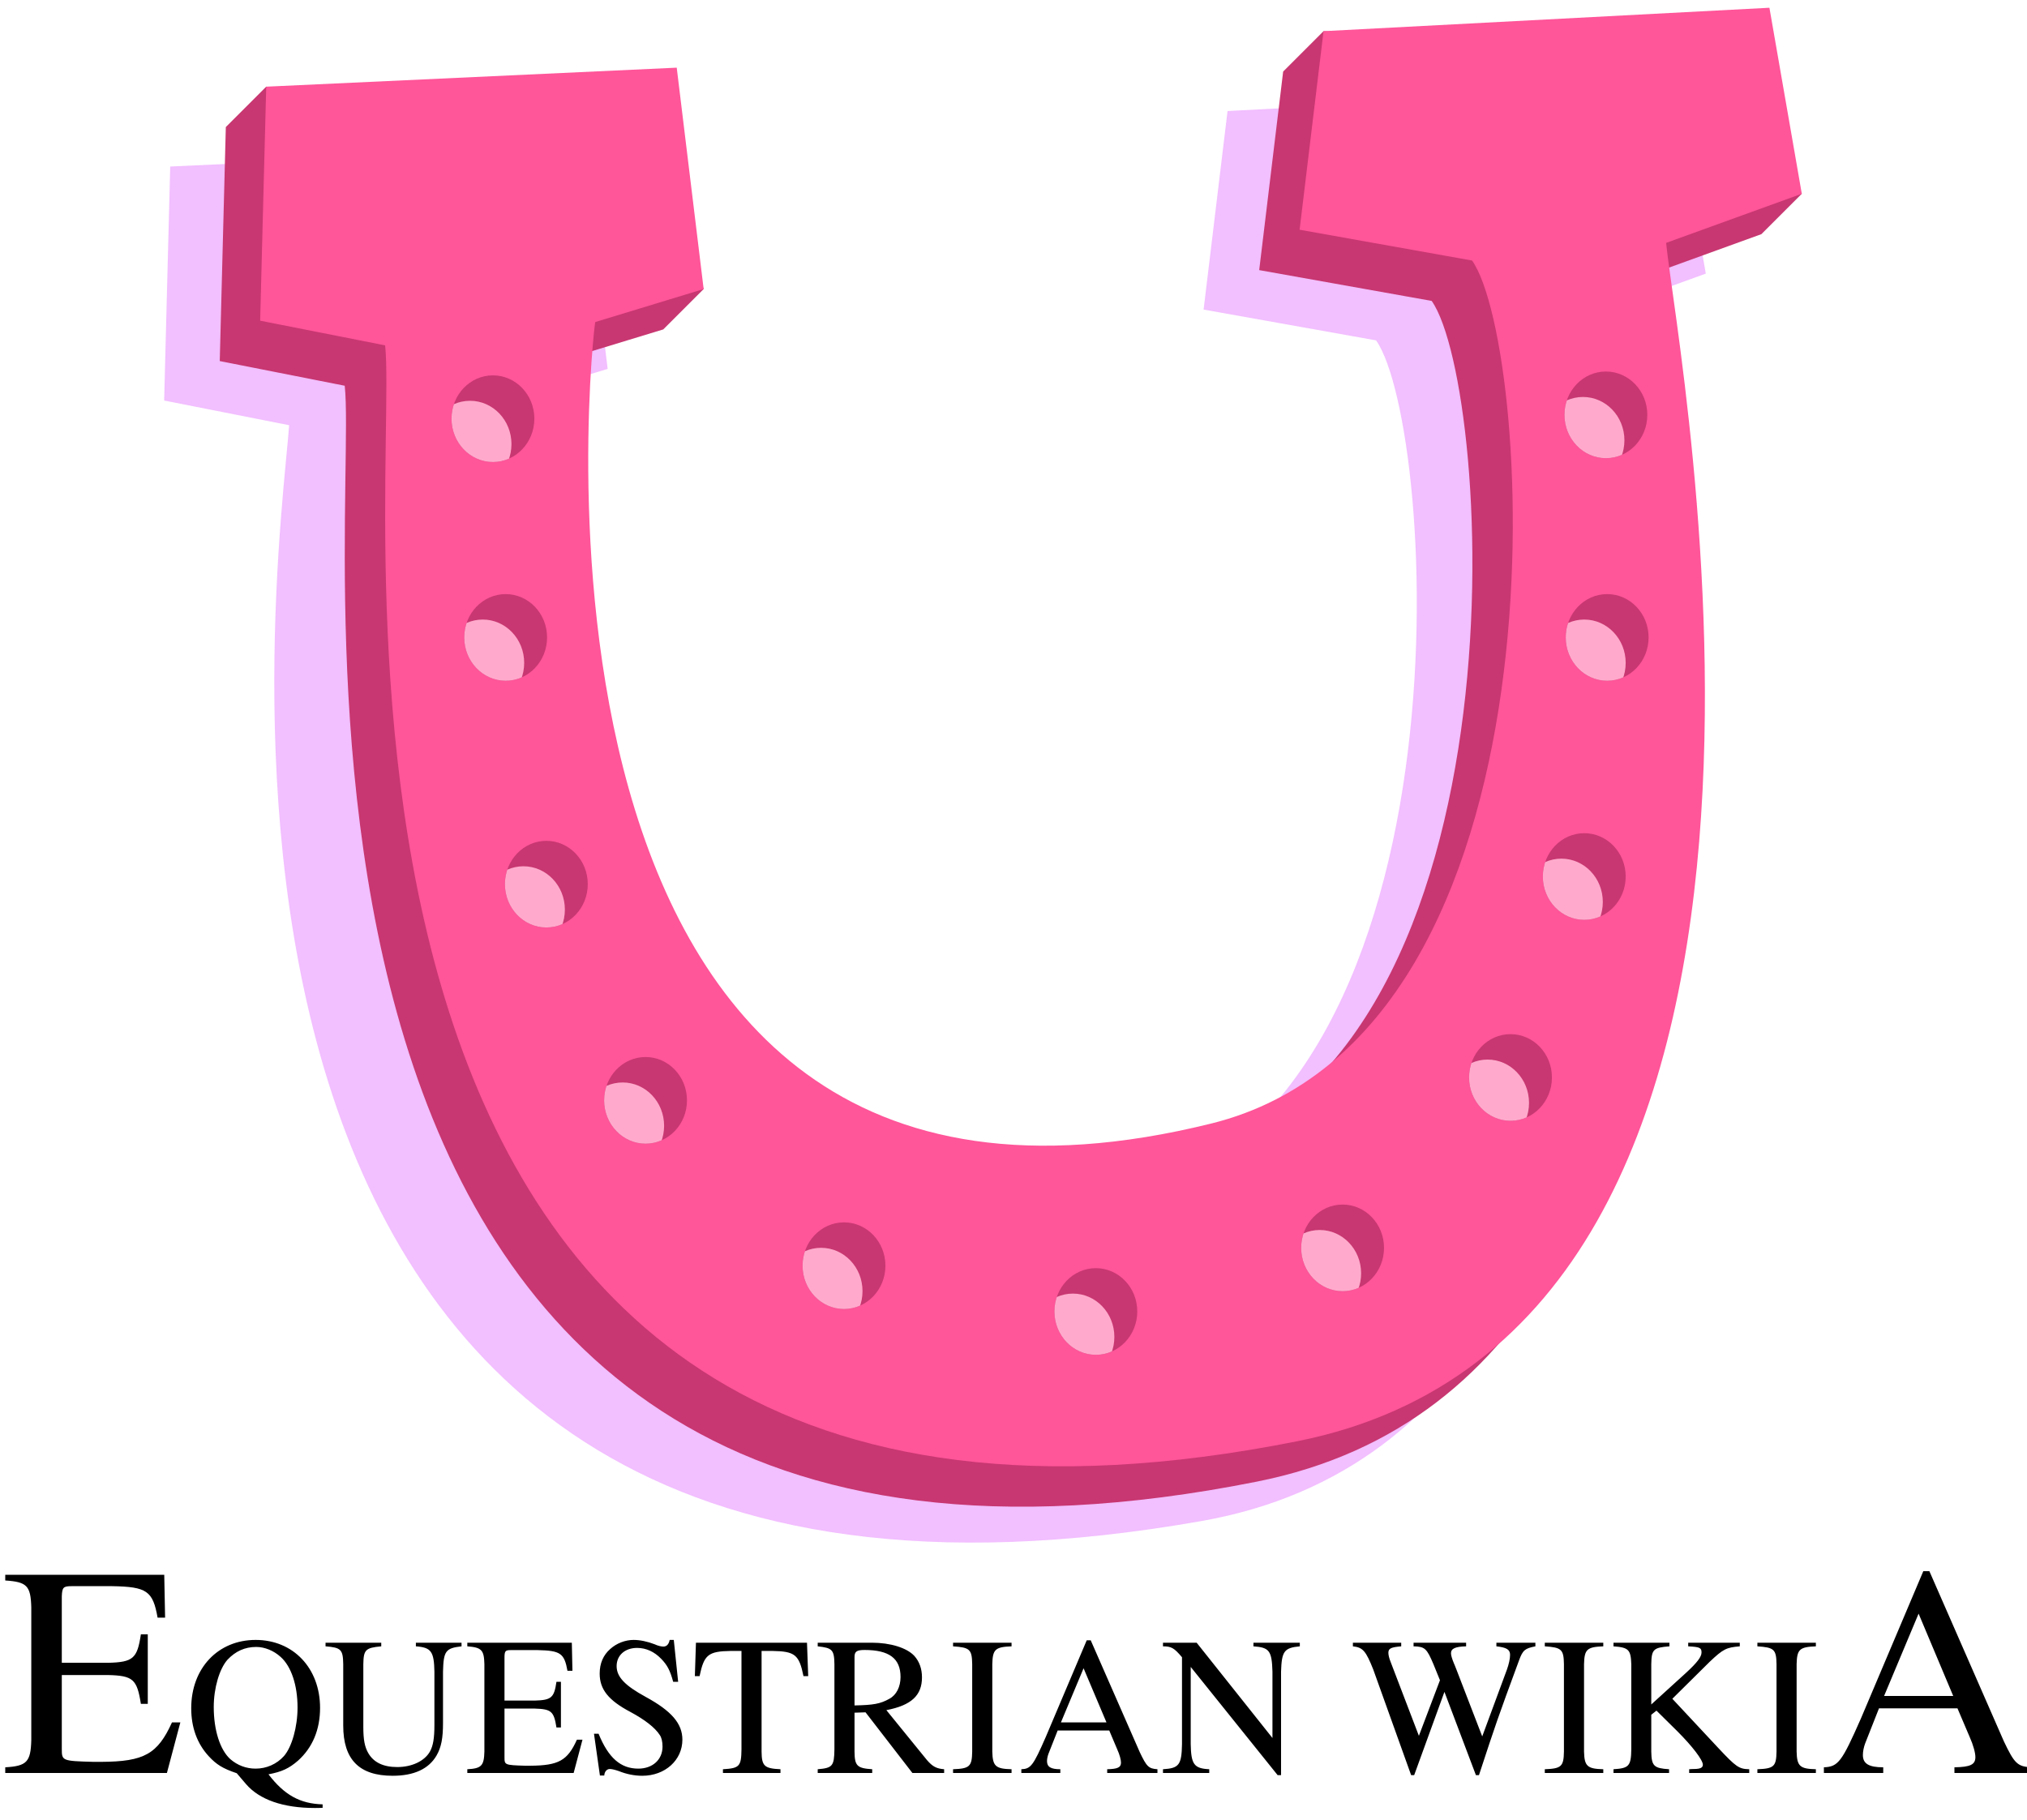
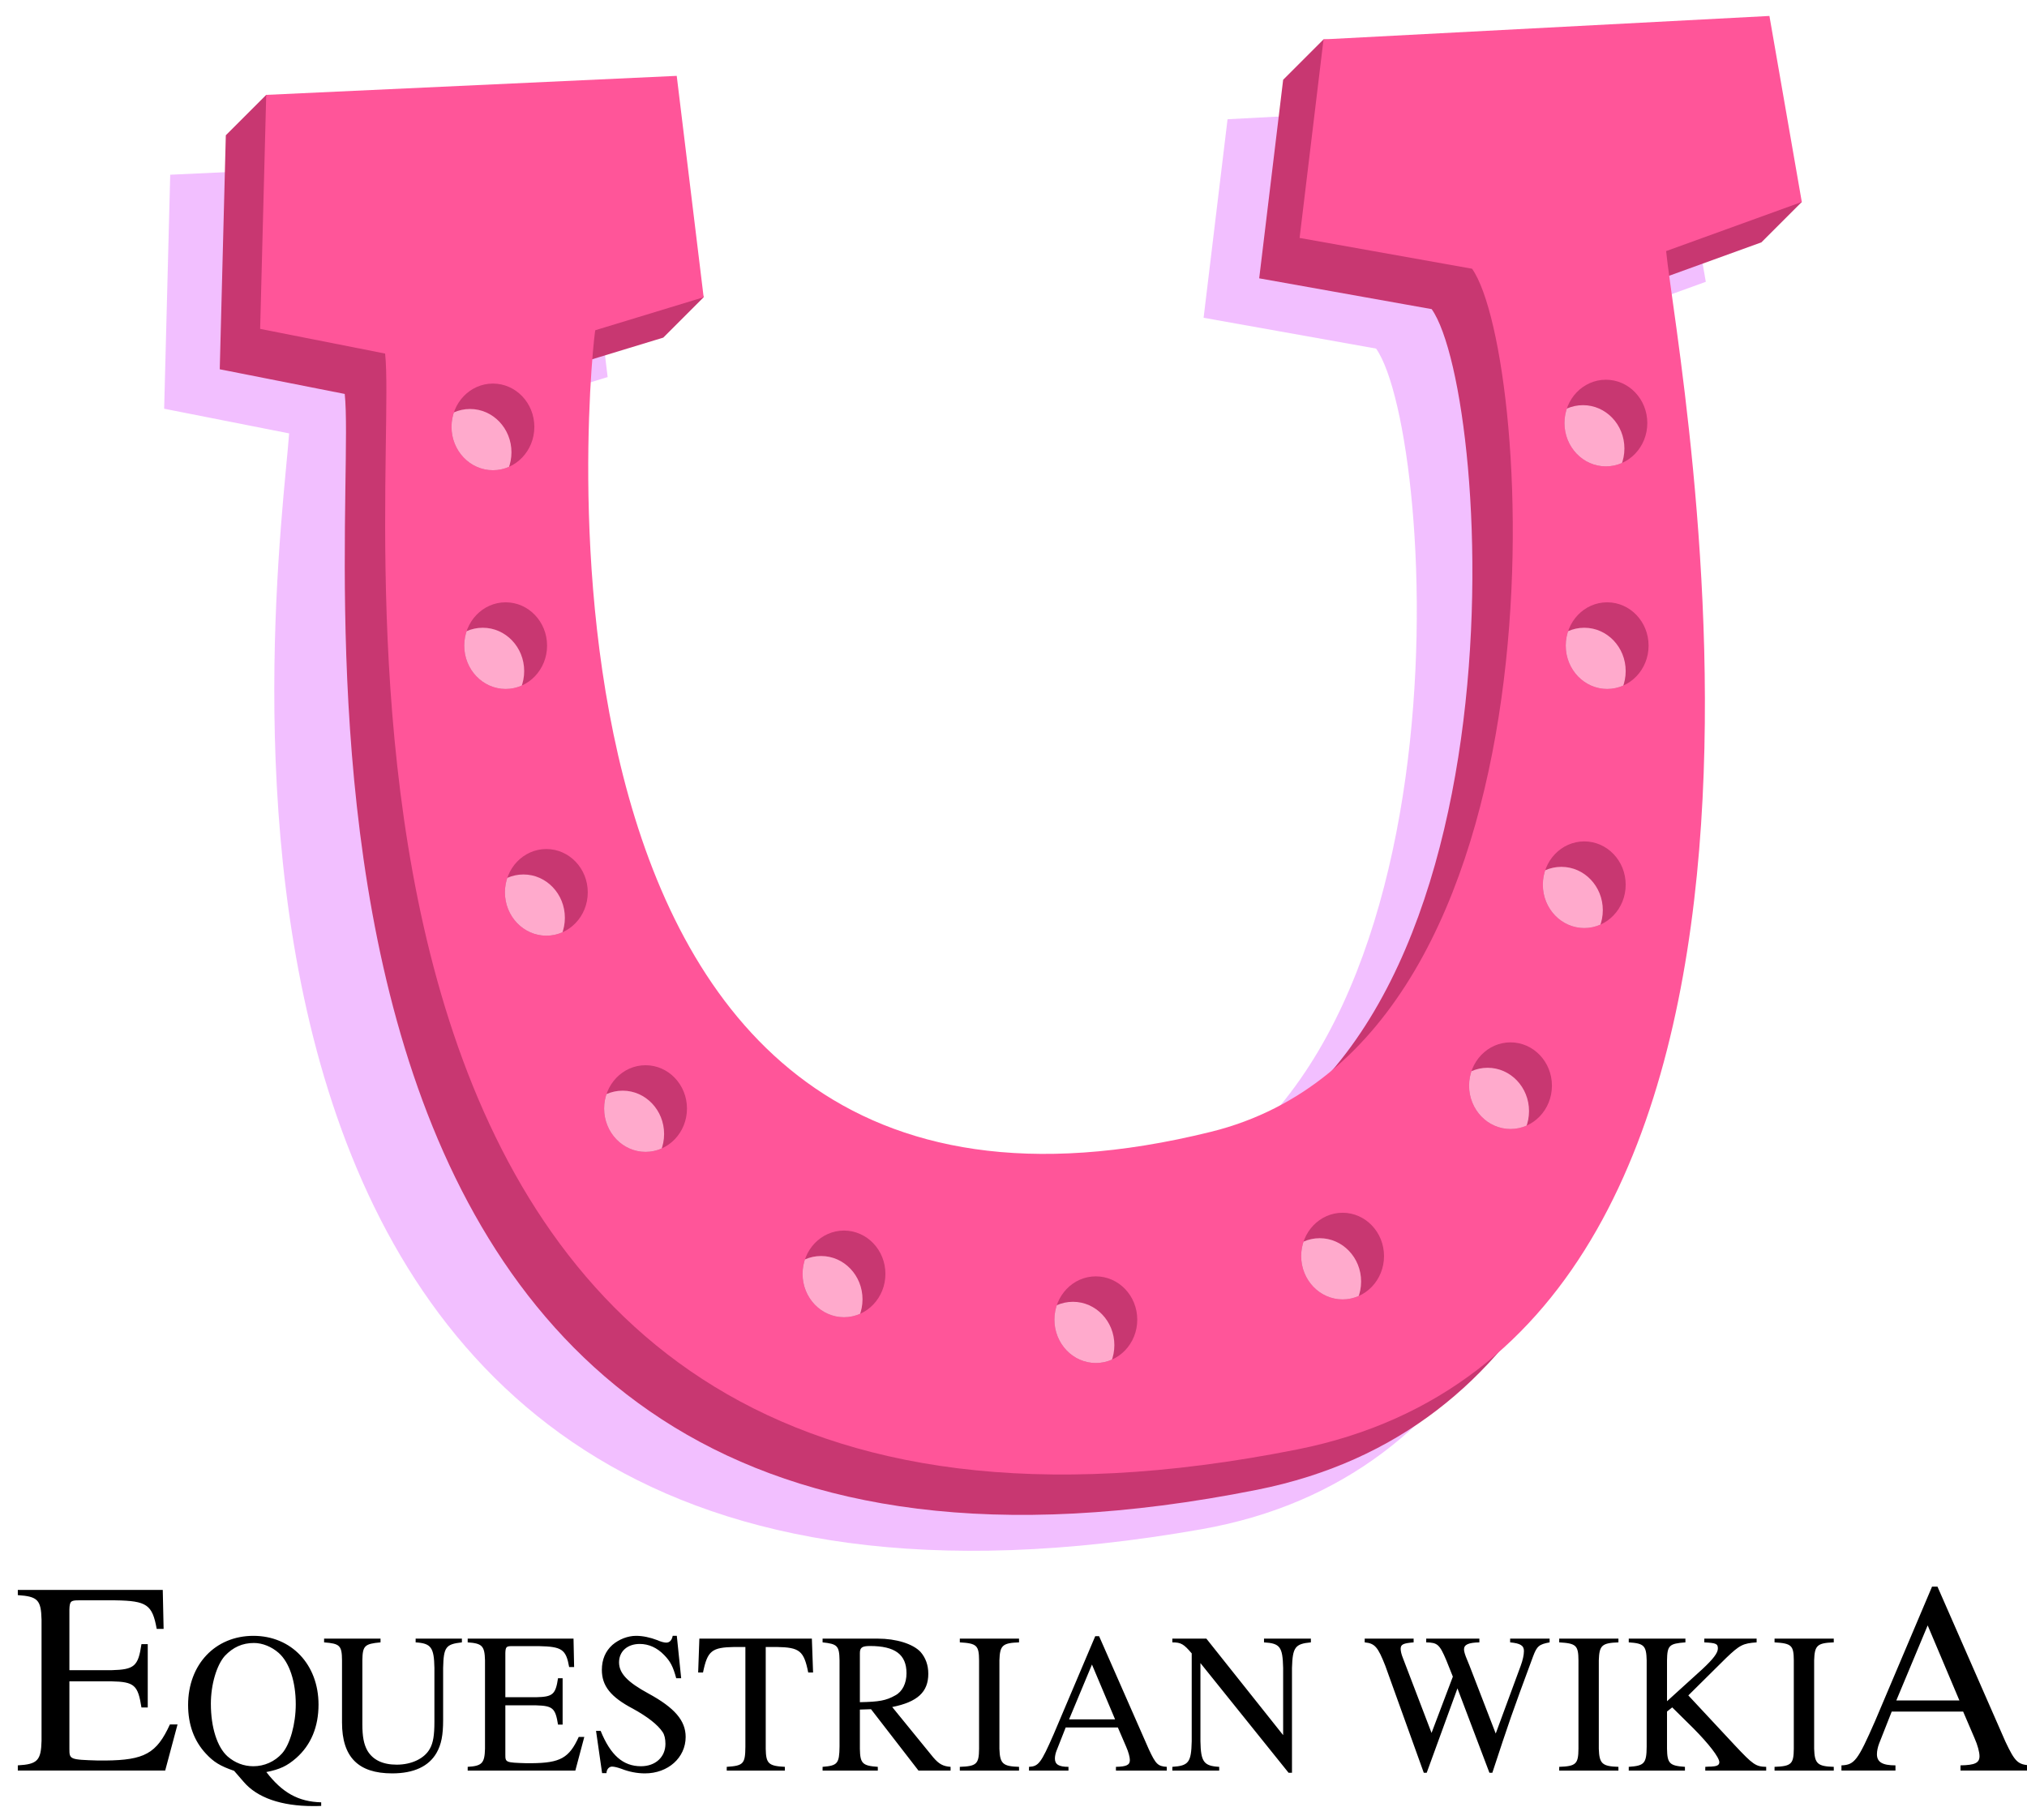
<svg xmlns="http://www.w3.org/2000/svg" width="261.544mm" height="234.774mm" viewBox="0 0 261.544 234.774" version="1.1" id="svg8">
  <defs id="defs2">
    <clipPath clipPathUnits="userSpaceOnUse" id="clipPath4565">
      <ellipse style="opacity:1;fill:#c83771;fill-opacity:1;stroke:none;stroke-width:0.294;stroke-linecap:round;stroke-miterlimit:4;stroke-dasharray:none;stroke-opacity:1" id="ellipse4567" cx="64.363" cy="153.628" rx="1.628" ry="1.703" />
    </clipPath>
    <clipPath clipPathUnits="userSpaceOnUse" id="clipPath4569">
      <ellipse ry="1.703" rx="1.628" cy="162.226" cx="64.863" id="ellipse4571" style="opacity:1;fill:#c83771;fill-opacity:1;stroke:none;stroke-width:0.294;stroke-linecap:round;stroke-miterlimit:4;stroke-dasharray:none;stroke-opacity:1" />
    </clipPath>
    <clipPath clipPathUnits="userSpaceOnUse" id="clipPath4573">
      <ellipse style="opacity:1;fill:#c83771;fill-opacity:1;stroke:none;stroke-width:0.294;stroke-linecap:round;stroke-miterlimit:4;stroke-dasharray:none;stroke-opacity:1" id="ellipse4575" cx="66.462" cy="171.924" rx="1.628" ry="1.703" />
    </clipPath>
    <clipPath clipPathUnits="userSpaceOnUse" id="clipPath4577">
      <ellipse style="opacity:1;fill:#c83771;fill-opacity:1;stroke:none;stroke-width:0.294;stroke-linecap:round;stroke-miterlimit:4;stroke-dasharray:none;stroke-opacity:1" id="ellipse4579" cx="66.462" cy="171.924" rx="1.628" ry="1.703" />
    </clipPath>
    <clipPath clipPathUnits="userSpaceOnUse" id="clipPath4581">
      <ellipse ry="1.703" rx="1.628" cy="180.422" cx="70.361" id="ellipse4583" style="opacity:1;fill:#c83771;fill-opacity:1;stroke:none;stroke-width:0.294;stroke-linecap:round;stroke-miterlimit:4;stroke-dasharray:none;stroke-opacity:1" />
    </clipPath>
    <clipPath clipPathUnits="userSpaceOnUse" id="clipPath4585">
      <ellipse ry="1.703" rx="1.628" cy="180.422" cx="70.361" id="ellipse4587" style="opacity:1;fill:#c83771;fill-opacity:1;stroke:none;stroke-width:0.294;stroke-linecap:round;stroke-miterlimit:4;stroke-dasharray:none;stroke-opacity:1" />
    </clipPath>
    <clipPath clipPathUnits="userSpaceOnUse" id="clipPath4593">
      <ellipse style="opacity:1;fill:#c83771;fill-opacity:1;stroke:none;stroke-width:0.294;stroke-linecap:round;stroke-miterlimit:4;stroke-dasharray:none;stroke-opacity:1" id="ellipse4595" cx="78.16" cy="186.921" rx="1.628" ry="1.703" />
    </clipPath>
    <clipPath clipPathUnits="userSpaceOnUse" id="clipPath4597">
      <ellipse style="opacity:1;fill:#c83771;fill-opacity:1;stroke:none;stroke-width:0.294;stroke-linecap:round;stroke-miterlimit:4;stroke-dasharray:none;stroke-opacity:1" id="ellipse4599" cx="78.16" cy="186.921" rx="1.628" ry="1.703" />
    </clipPath>
    <clipPath clipPathUnits="userSpaceOnUse" id="clipPath4601">
      <ellipse ry="1.703" rx="1.628" cy="188.721" cx="88.058" id="ellipse4603" style="opacity:1;fill:#c83771;fill-opacity:1;stroke:none;stroke-width:0.294;stroke-linecap:round;stroke-miterlimit:4;stroke-dasharray:none;stroke-opacity:1" />
    </clipPath>
    <clipPath clipPathUnits="userSpaceOnUse" id="clipPath4605">
      <ellipse ry="1.703" rx="1.628" cy="188.721" cx="88.058" id="ellipse4607" style="opacity:1;fill:#c83771;fill-opacity:1;stroke:none;stroke-width:0.294;stroke-linecap:round;stroke-miterlimit:4;stroke-dasharray:none;stroke-opacity:1" />
    </clipPath>
    <clipPath clipPathUnits="userSpaceOnUse" id="clipPath4609">
      <ellipse style="opacity:1;fill:#c83771;fill-opacity:1;stroke:none;stroke-width:0.294;stroke-linecap:round;stroke-miterlimit:4;stroke-dasharray:none;stroke-opacity:1" id="ellipse4611" cx="97.756" cy="186.221" rx="1.628" ry="1.703" />
    </clipPath>
    <clipPath clipPathUnits="userSpaceOnUse" id="clipPath4613">
      <ellipse style="opacity:1;fill:#c83771;fill-opacity:1;stroke:none;stroke-width:0.294;stroke-linecap:round;stroke-miterlimit:4;stroke-dasharray:none;stroke-opacity:1" id="ellipse4615" cx="97.756" cy="186.221" rx="1.628" ry="1.703" />
    </clipPath>
    <clipPath clipPathUnits="userSpaceOnUse" id="clipPath4617">
      <ellipse ry="1.703" rx="1.628" cy="179.523" cx="104.355" id="ellipse4619" style="opacity:1;fill:#c83771;fill-opacity:1;stroke:none;stroke-width:0.294;stroke-linecap:round;stroke-miterlimit:4;stroke-dasharray:none;stroke-opacity:1" />
    </clipPath>
    <clipPath clipPathUnits="userSpaceOnUse" id="clipPath4621">
      <ellipse ry="1.703" rx="1.628" cy="179.523" cx="104.355" id="ellipse4623" style="opacity:1;fill:#c83771;fill-opacity:1;stroke:none;stroke-width:0.294;stroke-linecap:round;stroke-miterlimit:4;stroke-dasharray:none;stroke-opacity:1" />
    </clipPath>
    <clipPath clipPathUnits="userSpaceOnUse" id="clipPath4625">
      <ellipse style="opacity:1;fill:#c83771;fill-opacity:1;stroke:none;stroke-width:0.294;stroke-linecap:round;stroke-miterlimit:4;stroke-dasharray:none;stroke-opacity:1" id="ellipse4627" cx="107.254" cy="171.624" rx="1.628" ry="1.703" />
    </clipPath>
    <clipPath clipPathUnits="userSpaceOnUse" id="clipPath4629">
      <ellipse style="opacity:1;fill:#c83771;fill-opacity:1;stroke:none;stroke-width:0.294;stroke-linecap:round;stroke-miterlimit:4;stroke-dasharray:none;stroke-opacity:1" id="ellipse4631" cx="107.254" cy="171.624" rx="1.628" ry="1.703" />
    </clipPath>
    <clipPath clipPathUnits="userSpaceOnUse" id="clipPath4633">
      <ellipse ry="1.703" rx="1.628" cy="162.226" cx="108.154" id="ellipse4635" style="opacity:1;fill:#c83771;fill-opacity:1;stroke:none;stroke-width:0.294;stroke-linecap:round;stroke-miterlimit:4;stroke-dasharray:none;stroke-opacity:1" />
    </clipPath>
    <clipPath clipPathUnits="userSpaceOnUse" id="clipPath4637">
      <ellipse ry="1.703" rx="1.628" cy="162.226" cx="108.154" id="ellipse4639" style="opacity:1;fill:#c83771;fill-opacity:1;stroke:none;stroke-width:0.294;stroke-linecap:round;stroke-miterlimit:4;stroke-dasharray:none;stroke-opacity:1" />
    </clipPath>
    <clipPath clipPathUnits="userSpaceOnUse" id="clipPath4641">
      <ellipse style="opacity:1;fill:#c83771;fill-opacity:1;stroke:none;stroke-width:0.294;stroke-linecap:round;stroke-miterlimit:4;stroke-dasharray:none;stroke-opacity:1" id="ellipse4643" cx="107.654" cy="153.827" rx="1.628" ry="1.703" />
    </clipPath>
    <clipPath clipPathUnits="userSpaceOnUse" id="clipPath4645">
      <ellipse style="opacity:1;fill:#c83771;fill-opacity:1;stroke:none;stroke-width:0.294;stroke-linecap:round;stroke-miterlimit:4;stroke-dasharray:none;stroke-opacity:1" id="ellipse4647" cx="107.654" cy="153.827" rx="1.628" ry="1.703" />
    </clipPath>
  </defs>
  <g id="layer1" transform="translate(20.32955,-43.72757)">
-     <path id="path4651" d="M 1.633,65.217 0.851,95.415 16.977,98.599 C 15.76,115.995 -6.073,264.827 134.694,240.015 208.424,227.019 183.646,99.815 182.266,85.376 l 17.505,-6.34 -4.178,-24.004 -57.532,3.024 -3.09,25.622 22.255,3.975 C 165.09,98.806 170.658,187.353 123.567,199.022 29.32,222.375 43.924,95.035 44.099,95.588 L 58.077,91.331 54.603,62.764 Z" style="opacity:0.75;fill:#eeaaff;stroke:none;stroke-width:0.869px;stroke-linecap:butt;stroke-linejoin:miter;stroke-opacity:1" />
-     <path id="path4489" d="M 8.808,60.125 8.025,90.323 24.151,93.506 C 26.142,112.186 6.522,261.903 141.868,234.923 215.29,220.287 190.82,94.723 189.44,80.283 l 17.505,-6.34 5.212,-5.212 -9.39,-18.792 -52.32,-2.188 -5.212,5.212 -3.09,25.622 22.255,3.975 C 172.264,93.714 177.832,182.261 130.741,193.929 36.495,217.282 51.098,89.942 51.273,90.496 L 65.252,86.238 70.464,81.027 61.777,57.672 14.02,54.913 Z" style="fill:#c83771;stroke:none;stroke-width:0.869px;stroke-linecap:butt;stroke-linejoin:miter;stroke-opacity:1" />
-     <path style="fill:#ff5599;stroke:none;stroke-width:0.869px;stroke-linecap:butt;stroke-linejoin:miter;stroke-opacity:1" d="M 14.02,54.913 13.237,85.111 29.363,88.295 C 31.354,106.974 11.734,256.691 147.08,229.711 220.502,215.075 196.032,89.511 194.652,75.071 l 17.505,-6.34 -4.178,-24.004 -57.532,3.024 -3.09,25.622 22.255,3.975 C 177.476,88.502 183.044,177.049 135.953,188.717 41.706,212.07 56.31,84.73 56.485,85.284 L 70.464,81.027 66.989,52.46 Z" id="path4487" />
-     <ellipse style="opacity:1;fill:#c83771;fill-opacity:1;stroke:none;stroke-width:0.965;stroke-linecap:round;stroke-miterlimit:4;stroke-dasharray:none;stroke-opacity:1" id="path4495" cx="44.915" cy="125.986" rx="5.344" ry="5.59" />
-     <ellipse ry="1.703" rx="1.628" cy="163.226" cx="63.963" id="ellipse4517" style="opacity:1;fill:#ffaacc;fill-opacity:1;stroke:none;stroke-width:0.294;stroke-linecap:round;stroke-miterlimit:4;stroke-dasharray:none;stroke-opacity:1" clip-path="url(#clipPath4569)" transform="matrix(3.283057,0,0,3.283057,-168.0328,-406.6107)" />
-     <ellipse ry="1.703" rx="1.628" cy="171.924" cx="66.462" id="ellipse4497" style="opacity:1;fill:#c83771;fill-opacity:1;stroke:none;stroke-width:0.294;stroke-linecap:round;stroke-miterlimit:4;stroke-dasharray:none;stroke-opacity:1" clip-path="url(#clipPath4577)" transform="matrix(3.283057,0,0,3.283057,-168.0328,-406.6107)" />
-     <ellipse style="opacity:1;fill:#ffaacc;fill-opacity:1;stroke:none;stroke-width:0.294;stroke-linecap:round;stroke-miterlimit:4;stroke-dasharray:none;stroke-opacity:1" id="ellipse4519" cx="65.562" cy="172.924" rx="1.628" ry="1.703" clip-path="url(#clipPath4573)" transform="matrix(3.283057,0,0,3.283057,-168.0328,-406.6107)" />
-     <ellipse style="opacity:1;fill:#c83771;fill-opacity:1;stroke:none;stroke-width:0.294;stroke-linecap:round;stroke-miterlimit:4;stroke-dasharray:none;stroke-opacity:1" id="ellipse4499" cx="70.361" cy="180.422" rx="1.628" ry="1.703" clip-path="url(#clipPath4585)" transform="matrix(3.283057,0,0,3.283057,-168.0328,-406.6107)" />
-     <ellipse ry="1.703" rx="1.628" cy="181.422" cx="69.462" id="ellipse4521" style="opacity:1;fill:#ffaacc;fill-opacity:1;stroke:none;stroke-width:0.294;stroke-linecap:round;stroke-miterlimit:4;stroke-dasharray:none;stroke-opacity:1" clip-path="url(#clipPath4581)" transform="matrix(3.283057,0,0,3.283057,-168.0328,-406.6107)" />
-     <ellipse ry="1.703" rx="1.628" cy="186.921" cx="78.16" id="ellipse4501" style="opacity:1;fill:#c83771;fill-opacity:1;stroke:none;stroke-width:0.294;stroke-linecap:round;stroke-miterlimit:4;stroke-dasharray:none;stroke-opacity:1" clip-path="url(#clipPath4597)" transform="matrix(3.283057,0,0,3.283057,-168.0328,-406.6107)" />
-     <ellipse style="opacity:1;fill:#ffaacc;fill-opacity:1;stroke:none;stroke-width:0.294;stroke-linecap:round;stroke-miterlimit:4;stroke-dasharray:none;stroke-opacity:1" id="ellipse4523" cx="77.26" cy="187.921" rx="1.628" ry="1.703" clip-path="url(#clipPath4593)" transform="matrix(3.283057,0,0,3.283057,-168.0328,-406.6107)" />
-     <ellipse style="opacity:1;fill:#c83771;fill-opacity:1;stroke:none;stroke-width:0.294;stroke-linecap:round;stroke-miterlimit:4;stroke-dasharray:none;stroke-opacity:1" id="ellipse4503" cx="88.058" cy="188.721" rx="1.628" ry="1.703" clip-path="url(#clipPath4605)" transform="matrix(3.283057,0,0,3.283057,-168.0328,-406.6107)" />
-     <ellipse ry="1.703" rx="1.628" cy="189.721" cx="87.158" id="ellipse4525" style="opacity:1;fill:#ffaacc;fill-opacity:1;stroke:none;stroke-width:0.294;stroke-linecap:round;stroke-miterlimit:4;stroke-dasharray:none;stroke-opacity:1" clip-path="url(#clipPath4601)" transform="matrix(3.283057,0,0,3.283057,-168.0328,-406.6107)" />
-     <ellipse ry="1.703" rx="1.628" cy="186.221" cx="97.756" id="ellipse4505" style="opacity:1;fill:#c83771;fill-opacity:1;stroke:none;stroke-width:0.294;stroke-linecap:round;stroke-miterlimit:4;stroke-dasharray:none;stroke-opacity:1" clip-path="url(#clipPath4613)" transform="matrix(3.283057,0,0,3.283057,-168.0328,-406.6107)" />
-     <ellipse style="opacity:1;fill:#ffaacc;fill-opacity:1;stroke:none;stroke-width:0.294;stroke-linecap:round;stroke-miterlimit:4;stroke-dasharray:none;stroke-opacity:1" id="ellipse4527" cx="96.856" cy="187.221" rx="1.628" ry="1.703" clip-path="url(#clipPath4609)" transform="matrix(3.283057,0,0,3.283057,-168.0328,-406.6107)" />
-     <ellipse style="opacity:1;fill:#c83771;fill-opacity:1;stroke:none;stroke-width:0.294;stroke-linecap:round;stroke-miterlimit:4;stroke-dasharray:none;stroke-opacity:1" id="ellipse4507" cx="104.355" cy="179.523" rx="1.628" ry="1.703" clip-path="url(#clipPath4621)" transform="matrix(3.283057,0,0,3.283057,-168.0328,-406.6107)" />
-     <ellipse ry="1.703" rx="1.628" cy="180.522" cx="103.455" id="ellipse4529" style="opacity:1;fill:#ffaacc;fill-opacity:1;stroke:none;stroke-width:0.294;stroke-linecap:round;stroke-miterlimit:4;stroke-dasharray:none;stroke-opacity:1" clip-path="url(#clipPath4617)" transform="matrix(3.283057,0,0,3.283057,-168.0328,-406.6107)" />
-     <ellipse ry="1.703" rx="1.628" cy="171.624" cx="107.254" id="ellipse4509" style="opacity:1;fill:#c83771;fill-opacity:1;stroke:none;stroke-width:0.294;stroke-linecap:round;stroke-miterlimit:4;stroke-dasharray:none;stroke-opacity:1" clip-path="url(#clipPath4629)" transform="matrix(3.283057,0,0,3.283057,-168.0328,-406.6107)" />
-     <ellipse style="opacity:1;fill:#ffaacc;fill-opacity:1;stroke:none;stroke-width:0.294;stroke-linecap:round;stroke-miterlimit:4;stroke-dasharray:none;stroke-opacity:1" id="ellipse4531" cx="106.355" cy="172.624" rx="1.628" ry="1.703" clip-path="url(#clipPath4625)" transform="matrix(3.283057,0,0,3.283057,-168.0328,-406.6107)" />
-     <ellipse style="opacity:1;fill:#c83771;fill-opacity:1;stroke:none;stroke-width:0.294;stroke-linecap:round;stroke-miterlimit:4;stroke-dasharray:none;stroke-opacity:1" id="ellipse4511" cx="108.154" cy="162.226" rx="1.628" ry="1.703" clip-path="url(#clipPath4637)" transform="matrix(3.283057,0,0,3.283057,-168.0328,-406.6107)" />
-     <ellipse ry="1.703" rx="1.628" cy="163.226" cx="107.254" id="ellipse4533" style="opacity:1;fill:#ffaacc;fill-opacity:1;stroke:none;stroke-width:0.294;stroke-linecap:round;stroke-miterlimit:4;stroke-dasharray:none;stroke-opacity:1" clip-path="url(#clipPath4633)" transform="matrix(3.283057,0,0,3.283057,-168.0328,-406.6107)" />
-     <ellipse ry="5.59" rx="5.344" cy="97.757" cx="43.273" id="ellipse4513" style="opacity:1;fill:#c83771;fill-opacity:1;stroke:none;stroke-width:0.965;stroke-linecap:round;stroke-miterlimit:4;stroke-dasharray:none;stroke-opacity:1" />
-     <ellipse style="opacity:1;fill:#ffaacc;fill-opacity:1;stroke:none;stroke-width:0.294;stroke-linecap:round;stroke-miterlimit:4;stroke-dasharray:none;stroke-opacity:1" id="ellipse4535" cx="63.463" cy="154.627" rx="1.628" ry="1.703" clip-path="url(#clipPath4565)" transform="matrix(3.283057,0,0,3.283057,-168.0328,-406.6107)" />
-     <ellipse ry="1.703" rx="1.628" cy="153.827" cx="107.654" id="ellipse4515" style="opacity:1;fill:#c83771;fill-opacity:1;stroke:none;stroke-width:0.294;stroke-linecap:round;stroke-miterlimit:4;stroke-dasharray:none;stroke-opacity:1" clip-path="url(#clipPath4645)" transform="matrix(3.283057,0,0,3.283057,-166.5557,-407.7595)" />
-     <ellipse style="opacity:1;fill:#ffaacc;fill-opacity:1;stroke:none;stroke-width:0.294;stroke-linecap:round;stroke-miterlimit:4;stroke-dasharray:none;stroke-opacity:1" id="ellipse4537" cx="106.754" cy="154.827" rx="1.628" ry="1.703" clip-path="url(#clipPath4641)" transform="matrix(3.283057,0,0,3.283057,-166.5557,-407.7595)" />
-     <text xml:space="preserve" style="font-style:normal;font-variant:normal;font-weight:normal;font-stretch:normal;font-size:17.171px;line-height:1.25;font-family:Georgia;-inkscape-font-specification:Georgia;letter-spacing:0px;word-spacing:0px;fill:#000000;fill-opacity:1;stroke:none;stroke-width:0.201" x="-20.122" y="272.528" id="text5369">
-       <tspan id="tspan5367" x="-20.122" y="272.528" style="font-style:normal;font-variant:normal;font-weight:normal;font-stretch:normal;font-size:38.634px;font-family:TIMES;-inkscape-font-specification:TIMES;stroke-width:0.201">E<tspan style="font-style:normal;font-variant:normal;font-weight:normal;font-stretch:normal;font-size:25.4px;font-family:TIMES;-inkscape-font-specification:TIMES" id="tspan5371">QUESTRIAN WIKI</tspan>A</tspan>
+     <path id="path4651" d="M 1.633,66.275 0.851,96.474 16.977,99.657 C 15.76,117.054 -6.073,265.885 134.694,241.073 208.424,228.078 183.646,100.874 182.266,86.434 l 17.505,-6.34 -4.178,-24.004 -57.532,3.024 -3.09,25.622 22.255,3.975 C 165.09,99.865 170.658,188.411 123.567,200.08 29.32,223.433 43.924,96.093 44.099,96.647 L 58.077,92.389 54.603,63.822 Z" style="opacity:0.75;fill:#eeaaff;stroke:none;stroke-width:0.869px;stroke-linecap:butt;stroke-linejoin:miter;stroke-opacity:1" />
+     <path id="path4489" d="M 8.808,61.183 8.025,91.381 24.151,94.565 C 26.142,113.245 6.522,262.961 141.868,235.981 215.29,221.345 190.82,95.781 189.44,81.342 l 17.505,-6.34 5.212,-5.212 -9.39,-18.792 -52.32,-2.188 -5.212,5.212 -3.09,25.622 22.255,3.975 c 7.864,11.153 13.432,99.7 -33.659,111.368 C 36.495,218.341 51.098,91.001 51.273,91.554 L 65.252,87.297 70.464,82.085 61.777,58.73 14.02,55.971 Z" style="fill:#c83771;stroke:none;stroke-width:0.869px;stroke-linecap:butt;stroke-linejoin:miter;stroke-opacity:1" />
+     <path style="fill:#ff5599;stroke:none;stroke-width:0.869px;stroke-linecap:butt;stroke-linejoin:miter;stroke-opacity:1" d="M 14.02,55.971 13.237,86.169 29.363,89.353 c 1.991,18.68 -17.63,168.396 117.717,141.416 73.422,-14.636 48.952,-140.2 47.572,-154.639 l 17.505,-6.34 -4.178,-24.004 -57.532,3.024 -3.09,25.622 22.255,3.975 C 177.476,89.561 183.044,178.107 135.953,189.776 41.706,213.129 56.31,85.789 56.485,86.342 L 70.464,82.085 66.989,53.518 Z" id="path4487" />
+     <ellipse style="opacity:1;fill:#c83771;fill-opacity:1;stroke:none;stroke-width:0.965;stroke-linecap:round;stroke-miterlimit:4;stroke-dasharray:none;stroke-opacity:1" id="path4495" cx="44.915" cy="127.044" rx="5.344" ry="5.59" />
+     <ellipse ry="1.703" rx="1.628" cy="163.226" cx="63.963" id="ellipse4517" style="opacity:1;fill:#ffaacc;fill-opacity:1;stroke:none;stroke-width:0.294;stroke-linecap:round;stroke-miterlimit:4;stroke-dasharray:none;stroke-opacity:1" clip-path="url(#clipPath4569)" transform="matrix(3.283057,0,0,3.283057,-168.0328,-405.5523)" />
+     <ellipse ry="1.703" rx="1.628" cy="171.924" cx="66.462" id="ellipse4497" style="opacity:1;fill:#c83771;fill-opacity:1;stroke:none;stroke-width:0.294;stroke-linecap:round;stroke-miterlimit:4;stroke-dasharray:none;stroke-opacity:1" clip-path="url(#clipPath4577)" transform="matrix(3.283057,0,0,3.283057,-168.0328,-405.5523)" />
+     <ellipse style="opacity:1;fill:#ffaacc;fill-opacity:1;stroke:none;stroke-width:0.294;stroke-linecap:round;stroke-miterlimit:4;stroke-dasharray:none;stroke-opacity:1" id="ellipse4519" cx="65.562" cy="172.924" rx="1.628" ry="1.703" clip-path="url(#clipPath4573)" transform="matrix(3.283057,0,0,3.283057,-168.0328,-405.5523)" />
+     <ellipse style="opacity:1;fill:#c83771;fill-opacity:1;stroke:none;stroke-width:0.294;stroke-linecap:round;stroke-miterlimit:4;stroke-dasharray:none;stroke-opacity:1" id="ellipse4499" cx="70.361" cy="180.422" rx="1.628" ry="1.703" clip-path="url(#clipPath4585)" transform="matrix(3.283057,0,0,3.283057,-168.0328,-405.5523)" />
+     <ellipse ry="1.703" rx="1.628" cy="181.422" cx="69.462" id="ellipse4521" style="opacity:1;fill:#ffaacc;fill-opacity:1;stroke:none;stroke-width:0.294;stroke-linecap:round;stroke-miterlimit:4;stroke-dasharray:none;stroke-opacity:1" clip-path="url(#clipPath4581)" transform="matrix(3.283057,0,0,3.283057,-168.0328,-405.5523)" />
+     <ellipse ry="1.703" rx="1.628" cy="186.921" cx="78.16" id="ellipse4501" style="opacity:1;fill:#c83771;fill-opacity:1;stroke:none;stroke-width:0.294;stroke-linecap:round;stroke-miterlimit:4;stroke-dasharray:none;stroke-opacity:1" clip-path="url(#clipPath4597)" transform="matrix(3.283057,0,0,3.283057,-168.0328,-405.5523)" />
+     <ellipse style="opacity:1;fill:#ffaacc;fill-opacity:1;stroke:none;stroke-width:0.294;stroke-linecap:round;stroke-miterlimit:4;stroke-dasharray:none;stroke-opacity:1" id="ellipse4523" cx="77.26" cy="187.921" rx="1.628" ry="1.703" clip-path="url(#clipPath4593)" transform="matrix(3.283057,0,0,3.283057,-168.0328,-405.5523)" />
+     <ellipse style="opacity:1;fill:#c83771;fill-opacity:1;stroke:none;stroke-width:0.294;stroke-linecap:round;stroke-miterlimit:4;stroke-dasharray:none;stroke-opacity:1" id="ellipse4503" cx="88.058" cy="188.721" rx="1.628" ry="1.703" clip-path="url(#clipPath4605)" transform="matrix(3.283057,0,0,3.283057,-168.0328,-405.5523)" />
+     <ellipse ry="1.703" rx="1.628" cy="189.721" cx="87.158" id="ellipse4525" style="opacity:1;fill:#ffaacc;fill-opacity:1;stroke:none;stroke-width:0.294;stroke-linecap:round;stroke-miterlimit:4;stroke-dasharray:none;stroke-opacity:1" clip-path="url(#clipPath4601)" transform="matrix(3.283057,0,0,3.283057,-168.0328,-405.5523)" />
+     <ellipse ry="1.703" rx="1.628" cy="186.221" cx="97.756" id="ellipse4505" style="opacity:1;fill:#c83771;fill-opacity:1;stroke:none;stroke-width:0.294;stroke-linecap:round;stroke-miterlimit:4;stroke-dasharray:none;stroke-opacity:1" clip-path="url(#clipPath4613)" transform="matrix(3.283057,0,0,3.283057,-168.0328,-405.5523)" />
+     <ellipse style="opacity:1;fill:#ffaacc;fill-opacity:1;stroke:none;stroke-width:0.294;stroke-linecap:round;stroke-miterlimit:4;stroke-dasharray:none;stroke-opacity:1" id="ellipse4527" cx="96.856" cy="187.221" rx="1.628" ry="1.703" clip-path="url(#clipPath4609)" transform="matrix(3.283057,0,0,3.283057,-168.0328,-405.5523)" />
+     <ellipse style="opacity:1;fill:#c83771;fill-opacity:1;stroke:none;stroke-width:0.294;stroke-linecap:round;stroke-miterlimit:4;stroke-dasharray:none;stroke-opacity:1" id="ellipse4507" cx="104.355" cy="179.523" rx="1.628" ry="1.703" clip-path="url(#clipPath4621)" transform="matrix(3.283057,0,0,3.283057,-168.0328,-405.5523)" />
+     <ellipse ry="1.703" rx="1.628" cy="180.522" cx="103.455" id="ellipse4529" style="opacity:1;fill:#ffaacc;fill-opacity:1;stroke:none;stroke-width:0.294;stroke-linecap:round;stroke-miterlimit:4;stroke-dasharray:none;stroke-opacity:1" clip-path="url(#clipPath4617)" transform="matrix(3.283057,0,0,3.283057,-168.0328,-405.5523)" />
+     <ellipse ry="1.703" rx="1.628" cy="171.624" cx="107.254" id="ellipse4509" style="opacity:1;fill:#c83771;fill-opacity:1;stroke:none;stroke-width:0.294;stroke-linecap:round;stroke-miterlimit:4;stroke-dasharray:none;stroke-opacity:1" clip-path="url(#clipPath4629)" transform="matrix(3.283057,0,0,3.283057,-168.0328,-405.5523)" />
+     <ellipse style="opacity:1;fill:#ffaacc;fill-opacity:1;stroke:none;stroke-width:0.294;stroke-linecap:round;stroke-miterlimit:4;stroke-dasharray:none;stroke-opacity:1" id="ellipse4531" cx="106.355" cy="172.624" rx="1.628" ry="1.703" clip-path="url(#clipPath4625)" transform="matrix(3.283057,0,0,3.283057,-168.0328,-405.5523)" />
+     <ellipse style="opacity:1;fill:#c83771;fill-opacity:1;stroke:none;stroke-width:0.294;stroke-linecap:round;stroke-miterlimit:4;stroke-dasharray:none;stroke-opacity:1" id="ellipse4511" cx="108.154" cy="162.226" rx="1.628" ry="1.703" clip-path="url(#clipPath4637)" transform="matrix(3.283057,0,0,3.283057,-168.0328,-405.5523)" />
+     <ellipse ry="1.703" rx="1.628" cy="163.226" cx="107.254" id="ellipse4533" style="opacity:1;fill:#ffaacc;fill-opacity:1;stroke:none;stroke-width:0.294;stroke-linecap:round;stroke-miterlimit:4;stroke-dasharray:none;stroke-opacity:1" clip-path="url(#clipPath4633)" transform="matrix(3.283057,0,0,3.283057,-168.0328,-405.5523)" />
+     <ellipse ry="5.59" rx="5.344" cy="98.816" cx="43.273" id="ellipse4513" style="opacity:1;fill:#c83771;fill-opacity:1;stroke:none;stroke-width:0.965;stroke-linecap:round;stroke-miterlimit:4;stroke-dasharray:none;stroke-opacity:1" />
+     <ellipse style="opacity:1;fill:#ffaacc;fill-opacity:1;stroke:none;stroke-width:0.294;stroke-linecap:round;stroke-miterlimit:4;stroke-dasharray:none;stroke-opacity:1" id="ellipse4535" cx="63.463" cy="154.627" rx="1.628" ry="1.703" clip-path="url(#clipPath4565)" transform="matrix(3.283057,0,0,3.283057,-168.0328,-405.5523)" />
+     <ellipse ry="1.703" rx="1.628" cy="153.827" cx="107.654" id="ellipse4515" style="opacity:1;fill:#c83771;fill-opacity:1;stroke:none;stroke-width:0.294;stroke-linecap:round;stroke-miterlimit:4;stroke-dasharray:none;stroke-opacity:1" clip-path="url(#clipPath4645)" transform="matrix(3.283057,0,0,3.283057,-166.5557,-406.7012)" />
+     <ellipse style="opacity:1;fill:#ffaacc;fill-opacity:1;stroke:none;stroke-width:0.294;stroke-linecap:round;stroke-miterlimit:4;stroke-dasharray:none;stroke-opacity:1" id="ellipse4537" cx="106.754" cy="154.827" rx="1.628" ry="1.703" clip-path="url(#clipPath4641)" transform="matrix(3.283057,0,0,3.283057,-166.5557,-406.7012)" />
+     <text xml:space="preserve" style="font-style:normal;font-variant:normal;font-weight:normal;font-stretch:normal;font-size:15.654px;line-height:1.25;font-family:Georgia;-inkscape-font-specification:Georgia;letter-spacing:0px;word-spacing:0px;fill:#000000;fill-opacity:1;stroke:none;stroke-width:0.183" x="-18.452" y="272.217" id="text5369">
+       <tspan id="tspan5367" x="-18.452" y="272.217" style="font-style:normal;font-variant:normal;font-weight:normal;font-stretch:normal;font-size:35.221px;font-family:TIMES;-inkscape-font-specification:TIMES;stroke-width:0.183">E<tspan style="font-style:normal;font-variant:normal;font-weight:normal;font-stretch:normal;font-size:25.729px;font-family:TIMES;-inkscape-font-specification:TIMES;stroke-width:0.183" id="tspan5371">QUESTRIAN WIKI</tspan>A</tspan>
    </text>
  </g>
</svg>
